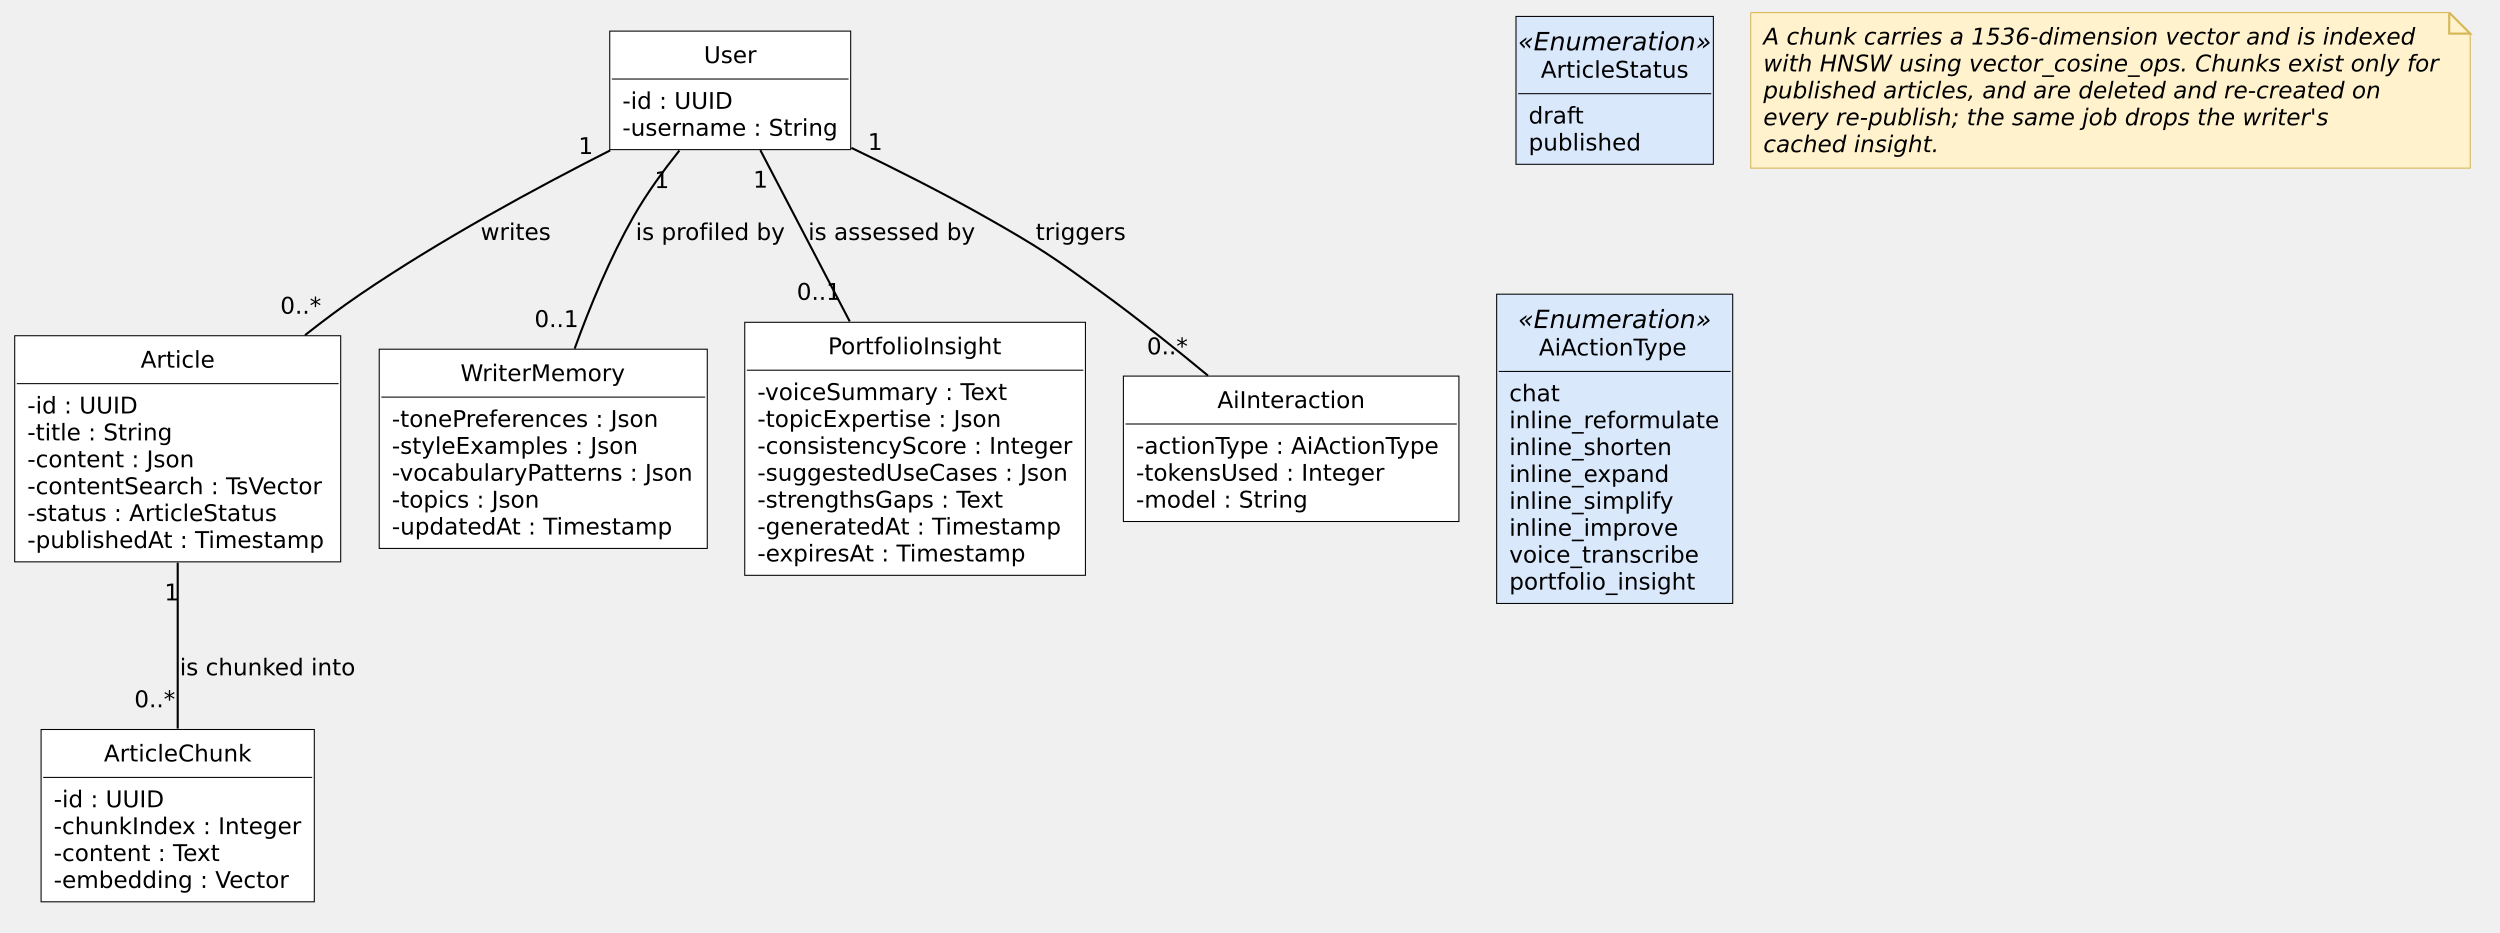
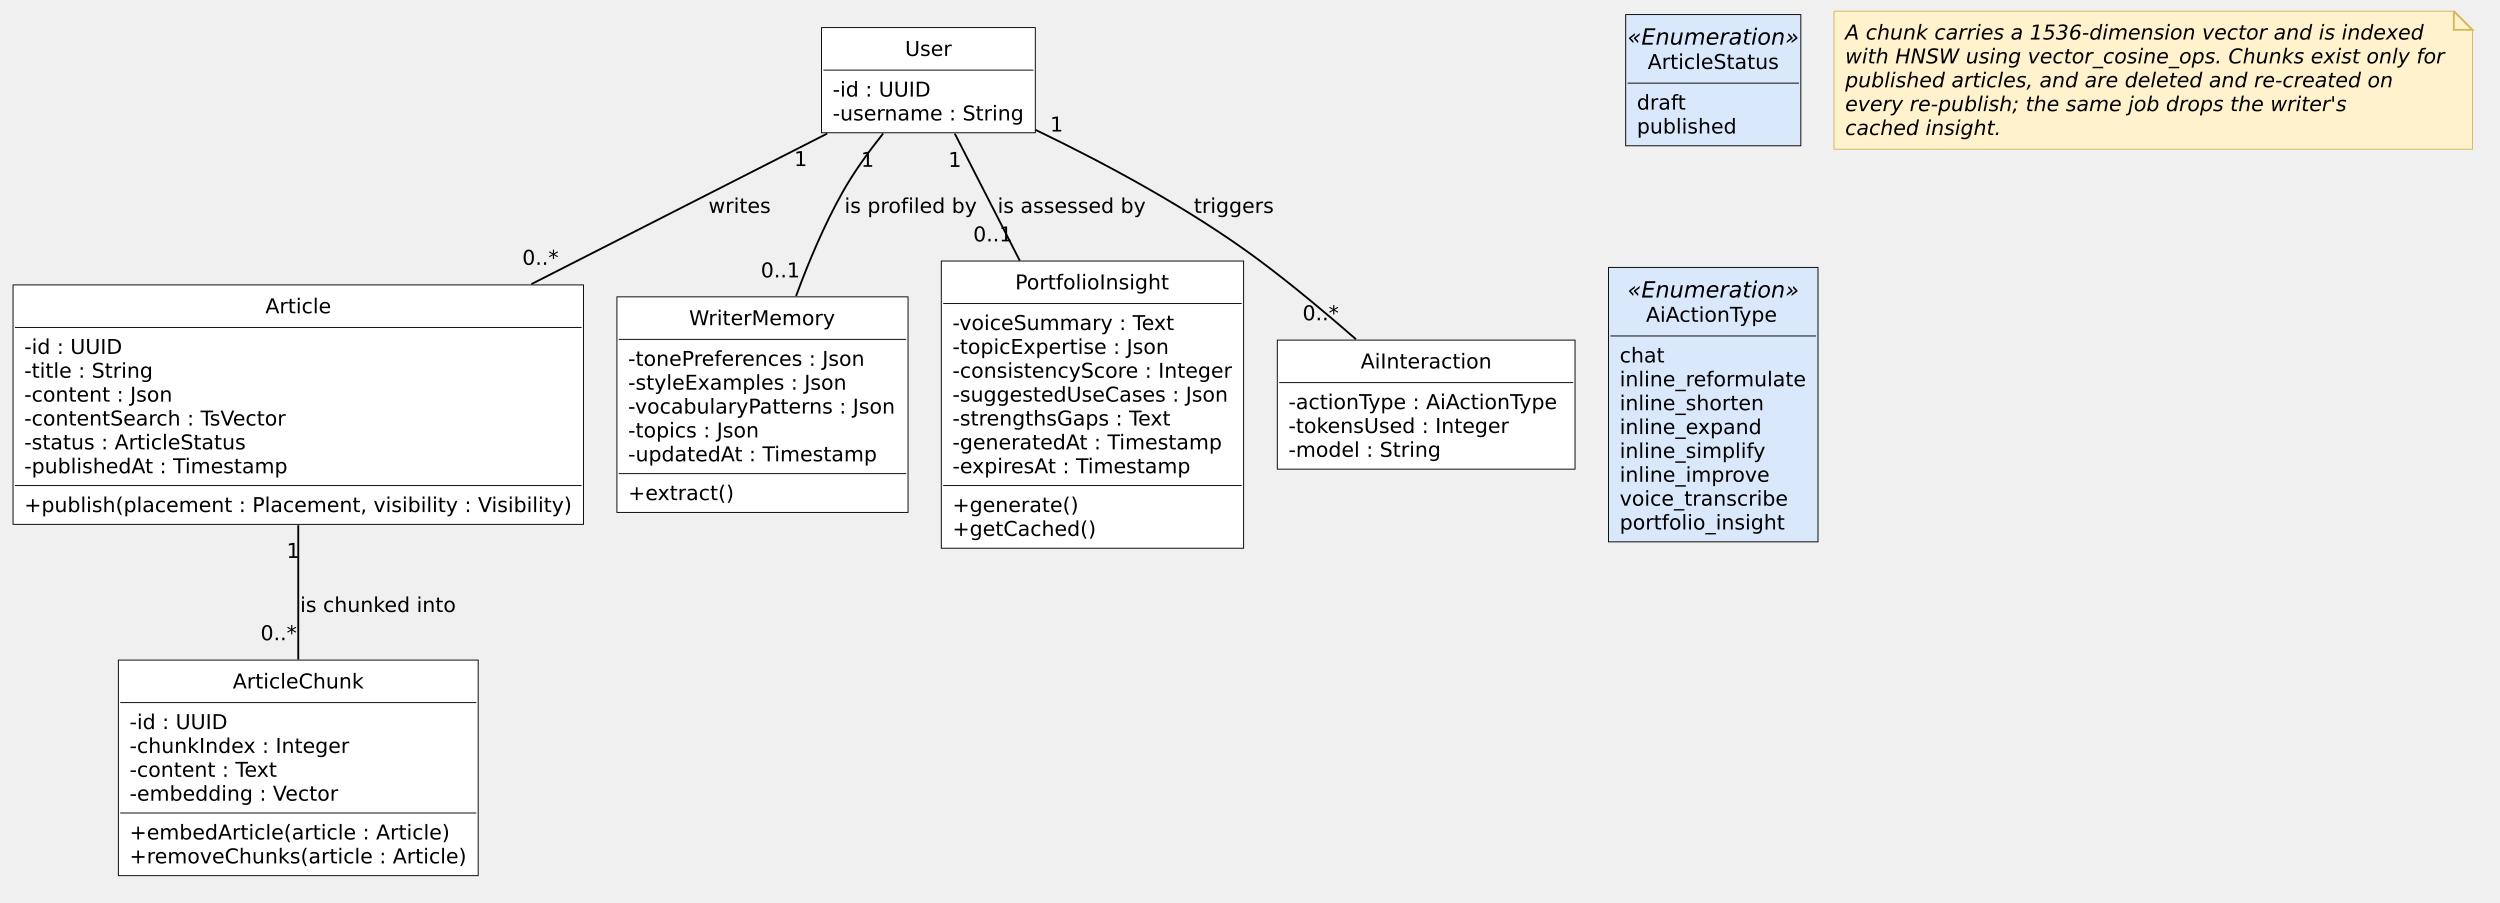
- <svg xmlns="http://www.w3.org/2000/svg" contentStyleType="text/css" data-diagram-type="CLASS" height="444px" preserveAspectRatio="none" style="width:1190px;height:444px;background:#FFFFFF;" version="1.1" viewBox="0 0 1190 444" width="1190px" zoomAndPan="magnify">
+ <svg xmlns="http://www.w3.org/2000/svg" contentStyleType="text/css" data-diagram-type="CLASS" height="484px" preserveAspectRatio="none" style="width:1341px;height:484px;background:#FFFFFF;" version="1.1" viewBox="0 0 1341 484" width="1341px" zoomAndPan="magnify">
  <defs />
  <g>
    <g class="entity" data-qualified-name="User" data-source-line="8" id="ent0001">
-       <rect fill="#FFFFFF" height="56.414" style="stroke:#000000;stroke-width:0.5;" width="114.685" x="290.24" y="14.81" />
-       <text fill="#000000" font-family="DejaVu Sans" font-size="11" lengthAdjust="spacing" textLength="25.072" x="335.046" y="30.02">User</text>
-       <line style="stroke:#000000;stroke-width:0.5;" x1="291.24" x2="403.925" y1="37.615" y2="37.615" />
-       <text fill="#000000" font-family="DejaVu Sans" font-size="11" lengthAdjust="spacing" textLength="52.524" x="296.24" y="51.825">-id : UUID</text>
-       <text fill="#000000" font-family="DejaVu Sans" font-size="11" lengthAdjust="spacing" textLength="102.685" x="296.24" y="64.63">-username : String</text>
+       <rect fill="#FFFFFF" height="56.414" style="stroke:#000000;stroke-width:0.5;" width="114.685" x="440.65" y="14.8" />
+       <text fill="#000000" font-family="DejaVu Sans" font-size="11" lengthAdjust="spacing" textLength="25.072" x="485.456" y="30.01">User</text>
+       <line style="stroke:#000000;stroke-width:0.5;" x1="441.65" x2="554.335" y1="37.605" y2="37.605" />
+       <text fill="#000000" font-family="DejaVu Sans" font-size="11" lengthAdjust="spacing" textLength="52.524" x="446.65" y="51.815">-id : UUID</text>
+       <text fill="#000000" font-family="DejaVu Sans" font-size="11" lengthAdjust="spacing" textLength="102.685" x="446.65" y="64.62">-username : String</text>
    </g>
    <g class="entity" data-qualified-name="Article" data-source-line="12" id="ent0002">
-       <rect fill="#FFFFFF" height="107.633" style="stroke:#000000;stroke-width:0.5;" width="155.172" x="7" y="159.81" />
-       <text fill="#000000" font-family="DejaVu Sans" font-size="11" lengthAdjust="spacing" textLength="35.288" x="66.942" y="175.02">Article</text>
-       <line style="stroke:#000000;stroke-width:0.5;" x1="8" x2="161.172" y1="182.615" y2="182.615" />
-       <text fill="#000000" font-family="DejaVu Sans" font-size="11" lengthAdjust="spacing" textLength="52.524" x="13" y="196.825">-id : UUID</text>
-       <text fill="#000000" font-family="DejaVu Sans" font-size="11" lengthAdjust="spacing" textLength="69.002" x="13" y="209.63">-title : String</text>
-       <text fill="#000000" font-family="DejaVu Sans" font-size="11" lengthAdjust="spacing" textLength="79.46" x="13" y="222.435">-content : Json</text>
-       <text fill="#000000" font-family="DejaVu Sans" font-size="11" lengthAdjust="spacing" textLength="143.172" x="13" y="235.239">-contentSearch : TsVector</text>
-       <text fill="#000000" font-family="DejaVu Sans" font-size="11" lengthAdjust="spacing" textLength="118.809" x="13" y="248.044">-status : ArticleStatus</text>
-       <text fill="#000000" font-family="DejaVu Sans" font-size="11" lengthAdjust="spacing" textLength="141.749" x="13" y="260.849">-publishedAt : Timestamp</text>
+       <rect fill="#FFFFFF" height="128.438" style="stroke:#000000;stroke-width:0.5;" width="305.987" x="7" y="152.83" />
+       <text fill="#000000" font-family="DejaVu Sans" font-size="11" lengthAdjust="spacing" textLength="35.288" x="142.349" y="168.04">Article</text>
+       <line style="stroke:#000000;stroke-width:0.5;" x1="8" x2="311.987" y1="175.635" y2="175.635" />
+       <text fill="#000000" font-family="DejaVu Sans" font-size="11" lengthAdjust="spacing" textLength="52.524" x="13" y="189.845">-id : UUID</text>
+       <text fill="#000000" font-family="DejaVu Sans" font-size="11" lengthAdjust="spacing" textLength="69.002" x="13" y="202.65">-title : String</text>
+       <text fill="#000000" font-family="DejaVu Sans" font-size="11" lengthAdjust="spacing" textLength="79.46" x="13" y="215.454">-content : Json</text>
+       <text fill="#000000" font-family="DejaVu Sans" font-size="11" lengthAdjust="spacing" textLength="143.172" x="13" y="228.259">-contentSearch : TsVector</text>
+       <text fill="#000000" font-family="DejaVu Sans" font-size="11" lengthAdjust="spacing" textLength="118.809" x="13" y="241.064">-status : ArticleStatus</text>
+       <text fill="#000000" font-family="DejaVu Sans" font-size="11" lengthAdjust="spacing" textLength="141.749" x="13" y="253.869">-publishedAt : Timestamp</text>
+       <line style="stroke:#000000;stroke-width:0.5;" x1="8" x2="311.987" y1="260.463" y2="260.463" />
+       <text fill="#000000" font-family="DejaVu Sans" font-size="11" lengthAdjust="spacing" textLength="293.987" x="13" y="274.673">+publish(placement : Placement, visibility : Visibility)</text>
    </g>
-     <g class="entity" data-qualified-name="ArticleChunk" data-source-line="20" id="ent0003">
-       <rect fill="#FFFFFF" height="82.023" style="stroke:#000000;stroke-width:0.5;" width="130.046" x="19.56" y="347.24" />
-       <text fill="#000000" font-family="DejaVu Sans" font-size="11" lengthAdjust="spacing" textLength="70.254" x="49.456" y="362.45">ArticleChunk</text>
-       <line style="stroke:#000000;stroke-width:0.5;" x1="20.56" x2="148.606" y1="370.045" y2="370.045" />
-       <text fill="#000000" font-family="DejaVu Sans" font-size="11" lengthAdjust="spacing" textLength="52.524" x="25.56" y="384.255">-id : UUID</text>
-       <text fill="#000000" font-family="DejaVu Sans" font-size="11" lengthAdjust="spacing" textLength="118.046" x="25.56" y="397.06">-chunkIndex : Integer</text>
-       <text fill="#000000" font-family="DejaVu Sans" font-size="11" lengthAdjust="spacing" textLength="81.093" x="25.56" y="409.865">-content : Text</text>
-       <text fill="#000000" font-family="DejaVu Sans" font-size="11" lengthAdjust="spacing" textLength="112.782" x="25.56" y="422.669">-embedding : Vector</text>
+     <g class="entity" data-qualified-name="ArticleChunk" data-source-line="21" id="ent0003">
+       <rect fill="#FFFFFF" height="115.633" style="stroke:#000000;stroke-width:0.5;" width="193" x="63.49" y="354.07" />
+       <text fill="#000000" font-family="DejaVu Sans" font-size="11" lengthAdjust="spacing" textLength="70.254" x="124.863" y="369.28">ArticleChunk</text>
+       <line style="stroke:#000000;stroke-width:0.5;" x1="64.49" x2="255.49" y1="376.875" y2="376.875" />
+       <text fill="#000000" font-family="DejaVu Sans" font-size="11" lengthAdjust="spacing" textLength="52.524" x="69.49" y="391.085">-id : UUID</text>
+       <text fill="#000000" font-family="DejaVu Sans" font-size="11" lengthAdjust="spacing" textLength="118.046" x="69.49" y="403.89">-chunkIndex : Integer</text>
+       <text fill="#000000" font-family="DejaVu Sans" font-size="11" lengthAdjust="spacing" textLength="81.093" x="69.49" y="416.695">-content : Text</text>
+       <text fill="#000000" font-family="DejaVu Sans" font-size="11" lengthAdjust="spacing" textLength="112.782" x="69.49" y="429.499">-embedding : Vector</text>
+       <line style="stroke:#000000;stroke-width:0.5;" x1="64.49" x2="255.49" y1="436.093" y2="436.093" />
+       <text fill="#000000" font-family="DejaVu Sans" font-size="11" lengthAdjust="spacing" textLength="171.794" x="69.49" y="450.304">+embedArticle(article : Article)</text>
+       <text fill="#000000" font-family="DejaVu Sans" font-size="11" lengthAdjust="spacing" textLength="181" x="69.49" y="463.109">+removeChunks(article : Article)</text>
    </g>
-     <g class="entity" data-qualified-name="WriterMemory" data-source-line="26" id="ent0004">
-       <rect fill="#FFFFFF" height="94.828" style="stroke:#000000;stroke-width:0.5;" width="156.149" x="180.51" y="166.22" />
-       <text fill="#000000" font-family="DejaVu Sans" font-size="11" lengthAdjust="spacing" textLength="78.794" x="219.188" y="181.43">WriterMemory</text>
-       <line style="stroke:#000000;stroke-width:0.5;" x1="181.51" x2="335.659" y1="189.025" y2="189.025" />
-       <text fill="#000000" font-family="DejaVu Sans" font-size="11" lengthAdjust="spacing" textLength="127.499" x="186.51" y="203.235">-tonePreferences : Json</text>
-       <text fill="#000000" font-family="DejaVu Sans" font-size="11" lengthAdjust="spacing" textLength="117.176" x="186.51" y="216.04">-styleExamples : Json</text>
-       <text fill="#000000" font-family="DejaVu Sans" font-size="11" lengthAdjust="spacing" textLength="144.149" x="186.51" y="228.845">-vocabularyPatterns : Json</text>
-       <text fill="#000000" font-family="DejaVu Sans" font-size="11" lengthAdjust="spacing" textLength="70.206" x="186.51" y="241.649">-topics : Json</text>
-       <text fill="#000000" font-family="DejaVu Sans" font-size="11" lengthAdjust="spacing" textLength="133.987" x="186.51" y="254.454">-updatedAt : Timestamp</text>
+     <g class="entity" data-qualified-name="WriterMemory" data-source-line="29" id="ent0004">
+       <rect fill="#FFFFFF" height="115.633" style="stroke:#000000;stroke-width:0.5;" width="156.149" x="330.92" y="159.23" />
+       <text fill="#000000" font-family="DejaVu Sans" font-size="11" lengthAdjust="spacing" textLength="78.794" x="369.598" y="174.44">WriterMemory</text>
+       <line style="stroke:#000000;stroke-width:0.5;" x1="331.92" x2="486.069" y1="182.035" y2="182.035" />
+       <text fill="#000000" font-family="DejaVu Sans" font-size="11" lengthAdjust="spacing" textLength="127.499" x="336.92" y="196.245">-tonePreferences : Json</text>
+       <text fill="#000000" font-family="DejaVu Sans" font-size="11" lengthAdjust="spacing" textLength="117.176" x="336.92" y="209.05">-styleExamples : Json</text>
+       <text fill="#000000" font-family="DejaVu Sans" font-size="11" lengthAdjust="spacing" textLength="144.149" x="336.92" y="221.855">-vocabularyPatterns : Json</text>
+       <text fill="#000000" font-family="DejaVu Sans" font-size="11" lengthAdjust="spacing" textLength="70.206" x="336.92" y="234.659">-topics : Json</text>
+       <text fill="#000000" font-family="DejaVu Sans" font-size="11" lengthAdjust="spacing" textLength="133.987" x="336.92" y="247.464">-updatedAt : Timestamp</text>
+       <line style="stroke:#000000;stroke-width:0.5;" x1="331.92" x2="486.069" y1="254.058" y2="254.058" />
+       <text fill="#000000" font-family="DejaVu Sans" font-size="11" lengthAdjust="spacing" textLength="57.014" x="336.92" y="268.269">+extract()</text>
    </g>
-     <g class="entity" data-qualified-name="PortfolioInsight" data-source-line="33" id="ent0005">
-       <rect fill="#FFFFFF" height="120.438" style="stroke:#000000;stroke-width:0.5;" width="162.165" x="354.5" y="153.41" />
-       <text fill="#000000" font-family="DejaVu Sans" font-size="11" lengthAdjust="spacing" textLength="82.914" x="394.126" y="168.62">PortfolioInsight</text>
-       <line style="stroke:#000000;stroke-width:0.5;" x1="355.5" x2="515.665" y1="176.215" y2="176.215" />
-       <text fill="#000000" font-family="DejaVu Sans" font-size="11" lengthAdjust="spacing" textLength="121.247" x="360.5" y="190.425">-voiceSummary : Text</text>
-       <text fill="#000000" font-family="DejaVu Sans" font-size="11" lengthAdjust="spacing" textLength="116.075" x="360.5" y="203.23">-topicExpertise : Json</text>
-       <text fill="#000000" font-family="DejaVu Sans" font-size="11" lengthAdjust="spacing" textLength="150.165" x="360.5" y="216.035">-consistencyScore : Integer</text>
-       <text fill="#000000" font-family="DejaVu Sans" font-size="11" lengthAdjust="spacing" textLength="147.775" x="360.5" y="228.839">-suggestedUseCases : Json</text>
-       <text fill="#000000" font-family="DejaVu Sans" font-size="11" lengthAdjust="spacing" textLength="119.26" x="360.5" y="241.644">-strengthsGaps : Text</text>
-       <text fill="#000000" font-family="DejaVu Sans" font-size="11" lengthAdjust="spacing" textLength="145.062" x="360.5" y="254.449">-generatedAt : Timestamp</text>
-       <text fill="#000000" font-family="DejaVu Sans" font-size="11" lengthAdjust="spacing" textLength="128.584" x="360.5" y="267.253">-expiresAt : Timestamp</text>
+     <g class="entity" data-qualified-name="PortfolioInsight" data-source-line="37" id="ent0005">
+       <rect fill="#FFFFFF" height="154.047" style="stroke:#000000;stroke-width:0.5;" width="162.165" x="504.91" y="140.02" />
+       <text fill="#000000" font-family="DejaVu Sans" font-size="11" lengthAdjust="spacing" textLength="82.914" x="544.536" y="155.23">PortfolioInsight</text>
+       <line style="stroke:#000000;stroke-width:0.5;" x1="505.91" x2="666.075" y1="162.825" y2="162.825" />
+       <text fill="#000000" font-family="DejaVu Sans" font-size="11" lengthAdjust="spacing" textLength="121.247" x="510.91" y="177.035">-voiceSummary : Text</text>
+       <text fill="#000000" font-family="DejaVu Sans" font-size="11" lengthAdjust="spacing" textLength="116.075" x="510.91" y="189.84">-topicExpertise : Json</text>
+       <text fill="#000000" font-family="DejaVu Sans" font-size="11" lengthAdjust="spacing" textLength="150.165" x="510.91" y="202.644">-consistencyScore : Integer</text>
+       <text fill="#000000" font-family="DejaVu Sans" font-size="11" lengthAdjust="spacing" textLength="147.775" x="510.91" y="215.449">-suggestedUseCases : Json</text>
+       <text fill="#000000" font-family="DejaVu Sans" font-size="11" lengthAdjust="spacing" textLength="119.26" x="510.91" y="228.254">-strengthsGaps : Text</text>
+       <text fill="#000000" font-family="DejaVu Sans" font-size="11" lengthAdjust="spacing" textLength="145.062" x="510.91" y="241.059">-generatedAt : Timestamp</text>
+       <text fill="#000000" font-family="DejaVu Sans" font-size="11" lengthAdjust="spacing" textLength="128.584" x="510.91" y="253.863">-expiresAt : Timestamp</text>
+       <line style="stroke:#000000;stroke-width:0.5;" x1="505.91" x2="666.075" y1="260.457" y2="260.457" />
+       <text fill="#000000" font-family="DejaVu Sans" font-size="11" lengthAdjust="spacing" textLength="67.633" x="510.91" y="274.668">+generate()</text>
+       <text fill="#000000" font-family="DejaVu Sans" font-size="11" lengthAdjust="spacing" textLength="77.054" x="510.91" y="287.473">+getCached()</text>
    </g>
-     <g class="entity" data-qualified-name="AiInteraction" data-source-line="42" id="ent0006">
-       <rect fill="#FFFFFF" height="69.219" style="stroke:#000000;stroke-width:0.5;" width="159.71" x="534.73" y="179.02" />
-       <text fill="#000000" font-family="DejaVu Sans" font-size="11" lengthAdjust="spacing" textLength="70.259" x="579.456" y="194.23">AiInteraction</text>
-       <line style="stroke:#000000;stroke-width:0.5;" x1="535.73" x2="693.44" y1="201.825" y2="201.825" />
-       <text fill="#000000" font-family="DejaVu Sans" font-size="11" lengthAdjust="spacing" textLength="147.71" x="540.73" y="216.035">-actionType : AiActionType</text>
-       <text fill="#000000" font-family="DejaVu Sans" font-size="11" lengthAdjust="spacing" textLength="118.653" x="540.73" y="228.84">-tokensUsed : Integer</text>
-       <text fill="#000000" font-family="DejaVu Sans" font-size="11" lengthAdjust="spacing" textLength="81.748" x="540.73" y="241.644">-model : String</text>
+     <g class="entity" data-qualified-name="AiInteraction" data-source-line="48" id="ent0006">
+       <rect fill="#FFFFFF" height="69.219" style="stroke:#000000;stroke-width:0.5;" width="159.71" x="685.14" y="182.43" />
+       <text fill="#000000" font-family="DejaVu Sans" font-size="11" lengthAdjust="spacing" textLength="70.259" x="729.866" y="197.64">AiInteraction</text>
+       <line style="stroke:#000000;stroke-width:0.5;" x1="686.14" x2="843.85" y1="205.235" y2="205.235" />
+       <text fill="#000000" font-family="DejaVu Sans" font-size="11" lengthAdjust="spacing" textLength="147.71" x="691.14" y="219.445">-actionType : AiActionType</text>
+       <text fill="#000000" font-family="DejaVu Sans" font-size="11" lengthAdjust="spacing" textLength="118.653" x="691.14" y="232.25">-tokensUsed : Integer</text>
+       <text fill="#000000" font-family="DejaVu Sans" font-size="11" lengthAdjust="spacing" textLength="81.748" x="691.14" y="245.054">-model : String</text>
    </g>
-     <g class="entity" data-qualified-name="ArticleStatus" data-source-line="48" id="ent0007">
-       <rect fill="#DAE8FC" height="70.383" style="stroke:#000000;stroke-width:0.5;" width="93.951" x="721.61" y="7.82" />
-       <text fill="#000000" font-family="DejaVu Sans" font-size="12" font-style="italic" lengthAdjust="spacing" textLength="91.951" x="722.61" y="23.959">«Enumeration»</text>
-       <text fill="#000000" font-family="DejaVu Sans" font-size="11" lengthAdjust="spacing" textLength="70.34" x="733.416" y="36.999">ArticleStatus</text>
-       <line style="stroke:#000000;stroke-width:0.5;" x1="722.61" x2="814.561" y1="44.593" y2="44.593" />
-       <text fill="#000000" font-family="DejaVu Sans" font-size="11" lengthAdjust="spacing" textLength="26.431" x="727.61" y="58.804">draft</text>
-       <text fill="#000000" font-family="DejaVu Sans" font-size="11" lengthAdjust="spacing" textLength="53.502" x="727.61" y="71.609">published</text>
+     <g class="entity" data-qualified-name="ArticleStatus" data-source-line="54" id="ent0007">
+       <rect fill="#DAE8FC" height="70.383" style="stroke:#000000;stroke-width:0.5;" width="93.951" x="872.02" y="7.82" />
+       <text fill="#000000" font-family="DejaVu Sans" font-size="12" font-style="italic" lengthAdjust="spacing" textLength="91.951" x="873.02" y="23.959">«Enumeration»</text>
+       <text fill="#000000" font-family="DejaVu Sans" font-size="11" lengthAdjust="spacing" textLength="70.34" x="883.826" y="36.999">ArticleStatus</text>
+       <line style="stroke:#000000;stroke-width:0.5;" x1="873.02" x2="964.971" y1="44.593" y2="44.593" />
+       <text fill="#000000" font-family="DejaVu Sans" font-size="11" lengthAdjust="spacing" textLength="26.431" x="878.02" y="58.804">draft</text>
+       <text fill="#000000" font-family="DejaVu Sans" font-size="11" lengthAdjust="spacing" textLength="53.502" x="878.02" y="71.609">published</text>
    </g>
-     <g class="entity" data-qualified-name="AiActionType" data-source-line="52" id="ent0008">
-       <rect fill="#DAE8FC" height="147.211" style="stroke:#000000;stroke-width:0.5;" width="112.359" x="712.41" y="140.03" />
-       <text fill="#000000" font-family="DejaVu Sans" font-size="12" font-style="italic" lengthAdjust="spacing" textLength="91.951" x="722.614" y="156.169">«Enumeration»</text>
-       <text fill="#000000" font-family="DejaVu Sans" font-size="11" lengthAdjust="spacing" textLength="72.204" x="732.488" y="169.209">AiActionType</text>
-       <line style="stroke:#000000;stroke-width:0.5;" x1="713.41" x2="823.769" y1="176.803" y2="176.803" />
-       <text fill="#000000" font-family="DejaVu Sans" font-size="11" lengthAdjust="spacing" textLength="24.073" x="718.41" y="191.014">chat</text>
-       <text fill="#000000" font-family="DejaVu Sans" font-size="11" lengthAdjust="spacing" textLength="100.359" x="718.41" y="203.819">inline_reformulate</text>
-       <text fill="#000000" font-family="DejaVu Sans" font-size="11" lengthAdjust="spacing" textLength="77.387" x="718.41" y="216.623">inline_shorten</text>
-       <text fill="#000000" font-family="DejaVu Sans" font-size="11" lengthAdjust="spacing" textLength="76.334" x="718.41" y="229.428">inline_expand</text>
-       <text fill="#000000" font-family="DejaVu Sans" font-size="11" lengthAdjust="spacing" textLength="78.359" x="718.41" y="242.233">inline_simplify</text>
-       <text fill="#000000" font-family="DejaVu Sans" font-size="11" lengthAdjust="spacing" textLength="80.663" x="718.41" y="255.037">inline_improve</text>
-       <text fill="#000000" font-family="DejaVu Sans" font-size="11" lengthAdjust="spacing" textLength="90.267" x="718.41" y="267.842">voice_transcribe</text>
-       <text fill="#000000" font-family="DejaVu Sans" font-size="11" lengthAdjust="spacing" textLength="88.575" x="718.41" y="280.647">portfolio_insight</text>
+     <g class="entity" data-qualified-name="AiActionType" data-source-line="58" id="ent0008">
+       <rect fill="#DAE8FC" height="147.211" style="stroke:#000000;stroke-width:0.5;" width="112.359" x="862.81" y="143.44" />
+       <text fill="#000000" font-family="DejaVu Sans" font-size="12" font-style="italic" lengthAdjust="spacing" textLength="91.951" x="873.014" y="159.579">«Enumeration»</text>
+       <text fill="#000000" font-family="DejaVu Sans" font-size="11" lengthAdjust="spacing" textLength="72.204" x="882.888" y="172.619">AiActionType</text>
+       <line style="stroke:#000000;stroke-width:0.5;" x1="863.81" x2="974.169" y1="180.213" y2="180.213" />
+       <text fill="#000000" font-family="DejaVu Sans" font-size="11" lengthAdjust="spacing" textLength="24.073" x="868.81" y="194.424">chat</text>
+       <text fill="#000000" font-family="DejaVu Sans" font-size="11" lengthAdjust="spacing" textLength="100.359" x="868.81" y="207.229">inline_reformulate</text>
+       <text fill="#000000" font-family="DejaVu Sans" font-size="11" lengthAdjust="spacing" textLength="77.387" x="868.81" y="220.033">inline_shorten</text>
+       <text fill="#000000" font-family="DejaVu Sans" font-size="11" lengthAdjust="spacing" textLength="76.334" x="868.81" y="232.838">inline_expand</text>
+       <text fill="#000000" font-family="DejaVu Sans" font-size="11" lengthAdjust="spacing" textLength="78.359" x="868.81" y="245.643">inline_simplify</text>
+       <text fill="#000000" font-family="DejaVu Sans" font-size="11" lengthAdjust="spacing" textLength="80.663" x="868.81" y="258.447">inline_improve</text>
+       <text fill="#000000" font-family="DejaVu Sans" font-size="11" lengthAdjust="spacing" textLength="90.267" x="868.81" y="271.252">voice_transcribe</text>
+       <text fill="#000000" font-family="DejaVu Sans" font-size="11" lengthAdjust="spacing" textLength="88.575" x="868.81" y="284.057">portfolio_insight</text>
    </g>
-     <g class="entity" data-qualified-name="N1" data-source-line="70" id="ent0014">
-       <path d="M833.34,6 L833.34,80.023 L1175.827,80.023 L1175.827,16 L1165.827,6 L833.34,6" fill="#FFF2CC" style="stroke:#D6B656;stroke-width:0.5;" />
-       <path d="M1165.827,6 L1165.827,16 L1175.827,16 L1165.827,6" fill="#FFF2CC" style="stroke:#D6B656;stroke-width:1;" />
-       <text fill="#000000" font-family="DejaVu Sans" font-size="11" font-style="italic" lengthAdjust="spacing" textLength="310.315" x="839.34" y="21.21">A chunk carries a 1536-dimension vector and is indexed</text>
-       <text fill="#000000" font-family="DejaVu Sans" font-size="11" font-style="italic" lengthAdjust="spacing" textLength="321.487" x="839.34" y="34.015">with HNSW using vector_cosine_ops. Chunks exist only for</text>
-       <text fill="#000000" font-family="DejaVu Sans" font-size="11" font-style="italic" lengthAdjust="spacing" textLength="293.869" x="839.34" y="46.82">published articles, and are deleted and re-created on</text>
-       <text fill="#000000" font-family="DejaVu Sans" font-size="11" font-style="italic" lengthAdjust="spacing" textLength="268.979" x="839.34" y="59.624">every re-publish; the same job drops the writer's</text>
-       <text fill="#000000" font-family="DejaVu Sans" font-size="11" font-style="italic" lengthAdjust="spacing" textLength="83.633" x="839.34" y="72.429">cached insight.</text>
+     <g class="entity" data-qualified-name="N1" data-source-line="76" id="ent0014">
+       <path d="M983.75,6 L983.75,80.023 L1326.237,80.023 L1326.237,16 L1316.237,6 L983.75,6" fill="#FFF2CC" style="stroke:#D6B656;stroke-width:0.5;" />
+       <path d="M1316.237,6 L1316.237,16 L1326.237,16 L1316.237,6" fill="#FFF2CC" style="stroke:#D6B656;stroke-width:1;" />
+       <text fill="#000000" font-family="DejaVu Sans" font-size="11" font-style="italic" lengthAdjust="spacing" textLength="310.315" x="989.75" y="21.21">A chunk carries a 1536-dimension vector and is indexed</text>
+       <text fill="#000000" font-family="DejaVu Sans" font-size="11" font-style="italic" lengthAdjust="spacing" textLength="321.487" x="989.75" y="34.015">with HNSW using vector_cosine_ops. Chunks exist only for</text>
+       <text fill="#000000" font-family="DejaVu Sans" font-size="11" font-style="italic" lengthAdjust="spacing" textLength="293.869" x="989.75" y="46.82">published articles, and are deleted and re-created on</text>
+       <text fill="#000000" font-family="DejaVu Sans" font-size="11" font-style="italic" lengthAdjust="spacing" textLength="268.979" x="989.75" y="59.624">every re-publish; the same job drops the writer's</text>
+       <text fill="#000000" font-family="DejaVu Sans" font-size="11" font-style="italic" lengthAdjust="spacing" textLength="83.633" x="989.75" y="72.429">cached insight.</text>
    </g>
-     <g class="link" data-entity-1="ent0001" data-entity-2="ent0002" data-link-type="association" data-source-line="63" id="lnk9">
-       <path codeLine="63" d="M290.45,71.58 C255.18,89.46 209.57,114.18 171.59,140.03 C162.8,146 153.85,152.69 145.2,159.52" fill="none" id="User-Article" style="stroke:#000000;stroke-width:1;" />
-       <text fill="#000000" font-family="DejaVu Sans" font-size="11" lengthAdjust="spacing" textLength="33.387" x="228.77" y="114.24">writes</text>
-       <text fill="#000000" font-family="DejaVu Sans" font-size="11" lengthAdjust="spacing" textLength="6.998" x="275.319" y="73.307">1</text>
-       <text fill="#000000" font-family="DejaVu Sans" font-size="11" lengthAdjust="spacing" textLength="19.492" x="133.423" y="149.335">0..*</text>
+     <g class="link" data-entity-1="ent0001" data-entity-2="ent0002" data-link-type="association" data-source-line="69" id="lnk9">
+       <path codeLine="69" d="M443.69,71.65 C400.95,93.4 339.69,124.58 285.03,152.4" fill="none" id="User-Article" style="stroke:#000000;stroke-width:1;" />
+       <text fill="#000000" font-family="DejaVu Sans" font-size="11" lengthAdjust="spacing" textLength="33.387" x="380.02" y="114.23">writes</text>
+       <text fill="#000000" font-family="DejaVu Sans" font-size="11" lengthAdjust="spacing" textLength="6.998" x="425.974" y="89.088">1</text>
+       <text fill="#000000" font-family="DejaVu Sans" font-size="11" lengthAdjust="spacing" textLength="19.492" x="280.141" y="142.049">0..*</text>
    </g>
-     <g class="link" data-entity-1="ent0002" data-entity-2="ent0003" data-link-type="association" data-source-line="64" id="lnk10">
-       <path codeLine="64" d="M84.59,267.83 C84.59,293.29 84.59,323.28 84.59,346.83" fill="none" id="Article-ArticleChunk" style="stroke:#000000;stroke-width:1;" />
-       <text fill="#000000" font-family="DejaVu Sans" font-size="11" lengthAdjust="spacing" textLength="83.934" x="85.59" y="321.45">is chunked into</text>
-       <text fill="#000000" font-family="DejaVu Sans" font-size="11" lengthAdjust="spacing" textLength="6.998" x="78.27" y="285.806">1</text>
-       <text fill="#000000" font-family="DejaVu Sans" font-size="11" lengthAdjust="spacing" textLength="19.492" x="63.943" y="336.665">0..*</text>
+     <g class="link" data-entity-1="ent0002" data-entity-2="ent0003" data-link-type="association" data-source-line="70" id="lnk10">
+       <path codeLine="70" d="M159.99,281.72 C159.99,304.98 159.99,331.12 159.99,353.77" fill="none" id="Article-ArticleChunk" style="stroke:#000000;stroke-width:1;" />
+       <text fill="#000000" font-family="DejaVu Sans" font-size="11" lengthAdjust="spacing" textLength="83.934" x="160.99" y="328.28">is chunked into</text>
+       <text fill="#000000" font-family="DejaVu Sans" font-size="11" lengthAdjust="spacing" textLength="6.998" x="153.732" y="299.26">1</text>
+       <text fill="#000000" font-family="DejaVu Sans" font-size="11" lengthAdjust="spacing" textLength="19.492" x="139.746" y="343.419">0..*</text>
    </g>
-     <g class="link" data-entity-1="ent0001" data-entity-2="ent0004" data-link-type="association" data-source-line="65" id="lnk11">
-       <path codeLine="65" d="M323.38,71.66 C315.77,81.18 307.76,92.19 301.59,103.03 C290.35,122.74 280.78,145.96 273.53,165.95" fill="none" id="User-WriterMemory" style="stroke:#000000;stroke-width:1;" />
-       <text fill="#000000" font-family="DejaVu Sans" font-size="11" lengthAdjust="spacing" textLength="71.242" x="302.59" y="114.24">is profiled by</text>
-       <text fill="#000000" font-family="DejaVu Sans" font-size="11" lengthAdjust="spacing" textLength="6.998" x="311.539" y="89.537">1</text>
-       <text fill="#000000" font-family="DejaVu Sans" font-size="11" lengthAdjust="spacing" textLength="20.99" x="254.397" y="155.669">0..1</text>
+     <g class="link" data-entity-1="ent0001" data-entity-2="ent0004" data-link-type="association" data-source-line="71" id="lnk11">
+       <path codeLine="71" d="M473.72,71.61 C466.11,81.14 458.11,92.15 451.99,103.02 C442.21,120.4 433.76,140.44 427.01,158.78" fill="none" id="User-WriterMemory" style="stroke:#000000;stroke-width:1;" />
+       <text fill="#000000" font-family="DejaVu Sans" font-size="11" lengthAdjust="spacing" textLength="71.242" x="452.99" y="114.23">is profiled by</text>
+       <text fill="#000000" font-family="DejaVu Sans" font-size="11" lengthAdjust="spacing" textLength="6.998" x="461.863" y="89.478">1</text>
+       <text fill="#000000" font-family="DejaVu Sans" font-size="11" lengthAdjust="spacing" textLength="20.99" x="408.1" y="148.808">0..1</text>
    </g>
-     <g class="link" data-entity-1="ent0001" data-entity-2="ent0005" data-link-type="association" data-source-line="66" id="lnk12">
-       <path codeLine="66" d="M361.92,71.48 C373.41,93.5 389.96,125.21 404.47,153" fill="none" id="User-PortfolioInsight" style="stroke:#000000;stroke-width:1;" />
-       <text fill="#000000" font-family="DejaVu Sans" font-size="11" lengthAdjust="spacing" textLength="79.455" x="384.7" y="114.24">is assessed by</text>
-       <text fill="#000000" font-family="DejaVu Sans" font-size="11" lengthAdjust="spacing" textLength="6.998" x="358.509" y="89.317">1</text>
-       <text fill="#000000" font-family="DejaVu Sans" font-size="11" lengthAdjust="spacing" textLength="20.99" x="379.266" y="142.725">0..1</text>
+     <g class="link" data-entity-1="ent0001" data-entity-2="ent0005" data-link-type="association" data-source-line="72" id="lnk12">
+       <path codeLine="72" d="M512.13,71.65 C521.61,90.17 534.58,115.53 547.01,139.83" fill="none" id="User-PortfolioInsight" style="stroke:#000000;stroke-width:1;" />
+       <text fill="#000000" font-family="DejaVu Sans" font-size="11" lengthAdjust="spacing" textLength="79.455" x="535.11" y="114.23">is assessed by</text>
+       <text fill="#000000" font-family="DejaVu Sans" font-size="11" lengthAdjust="spacing" textLength="6.998" x="508.676" y="89.527">1</text>
+       <text fill="#000000" font-family="DejaVu Sans" font-size="11" lengthAdjust="spacing" textLength="20.99" x="522.01" y="129.501">0..1</text>
    </g>
-     <g class="link" data-entity-1="ent0001" data-entity-2="ent0006" data-link-type="association" data-source-line="67" id="lnk13">
-       <path codeLine="67" d="M405.26,70.38 C425.56,80.11 448.34,91.58 468.59,103.03 C494.87,117.9 501.18,122.23 525.59,140.03 C542.18,152.13 559.83,166.24 575,178.8" fill="none" id="User-AiInteraction" style="stroke:#000000;stroke-width:1;" />
-       <text fill="#000000" font-family="DejaVu Sans" font-size="11" lengthAdjust="spacing" textLength="42.877" x="492.99" y="114.24">triggers</text>
-       <text fill="#000000" font-family="DejaVu Sans" font-size="11" lengthAdjust="spacing" textLength="6.998" x="413.098" y="71.379">1</text>
-       <text fill="#000000" font-family="DejaVu Sans" font-size="11" lengthAdjust="spacing" textLength="19.492" x="545.927" y="168.672">0..*</text>
+     <g class="link" data-entity-1="ent0001" data-entity-2="ent0006" data-link-type="association" data-source-line="73" id="lnk13">
+       <path codeLine="73" d="M555.46,69.66 C591.64,87.07 638.43,111.98 675.99,140.02 C693.42,153.03 711.82,168.44 727.35,181.98" fill="none" id="User-AiInteraction" style="stroke:#000000;stroke-width:1;" />
+       <text fill="#000000" font-family="DejaVu Sans" font-size="11" lengthAdjust="spacing" textLength="42.877" x="640.39" y="114.23">triggers</text>
+       <text fill="#000000" font-family="DejaVu Sans" font-size="11" lengthAdjust="spacing" textLength="6.998" x="563.271" y="70.568">1</text>
+       <text fill="#000000" font-family="DejaVu Sans" font-size="11" lengthAdjust="spacing" textLength="19.492" x="698.677" y="171.805">0..*</text>
    </g>
  </g>
</svg>
